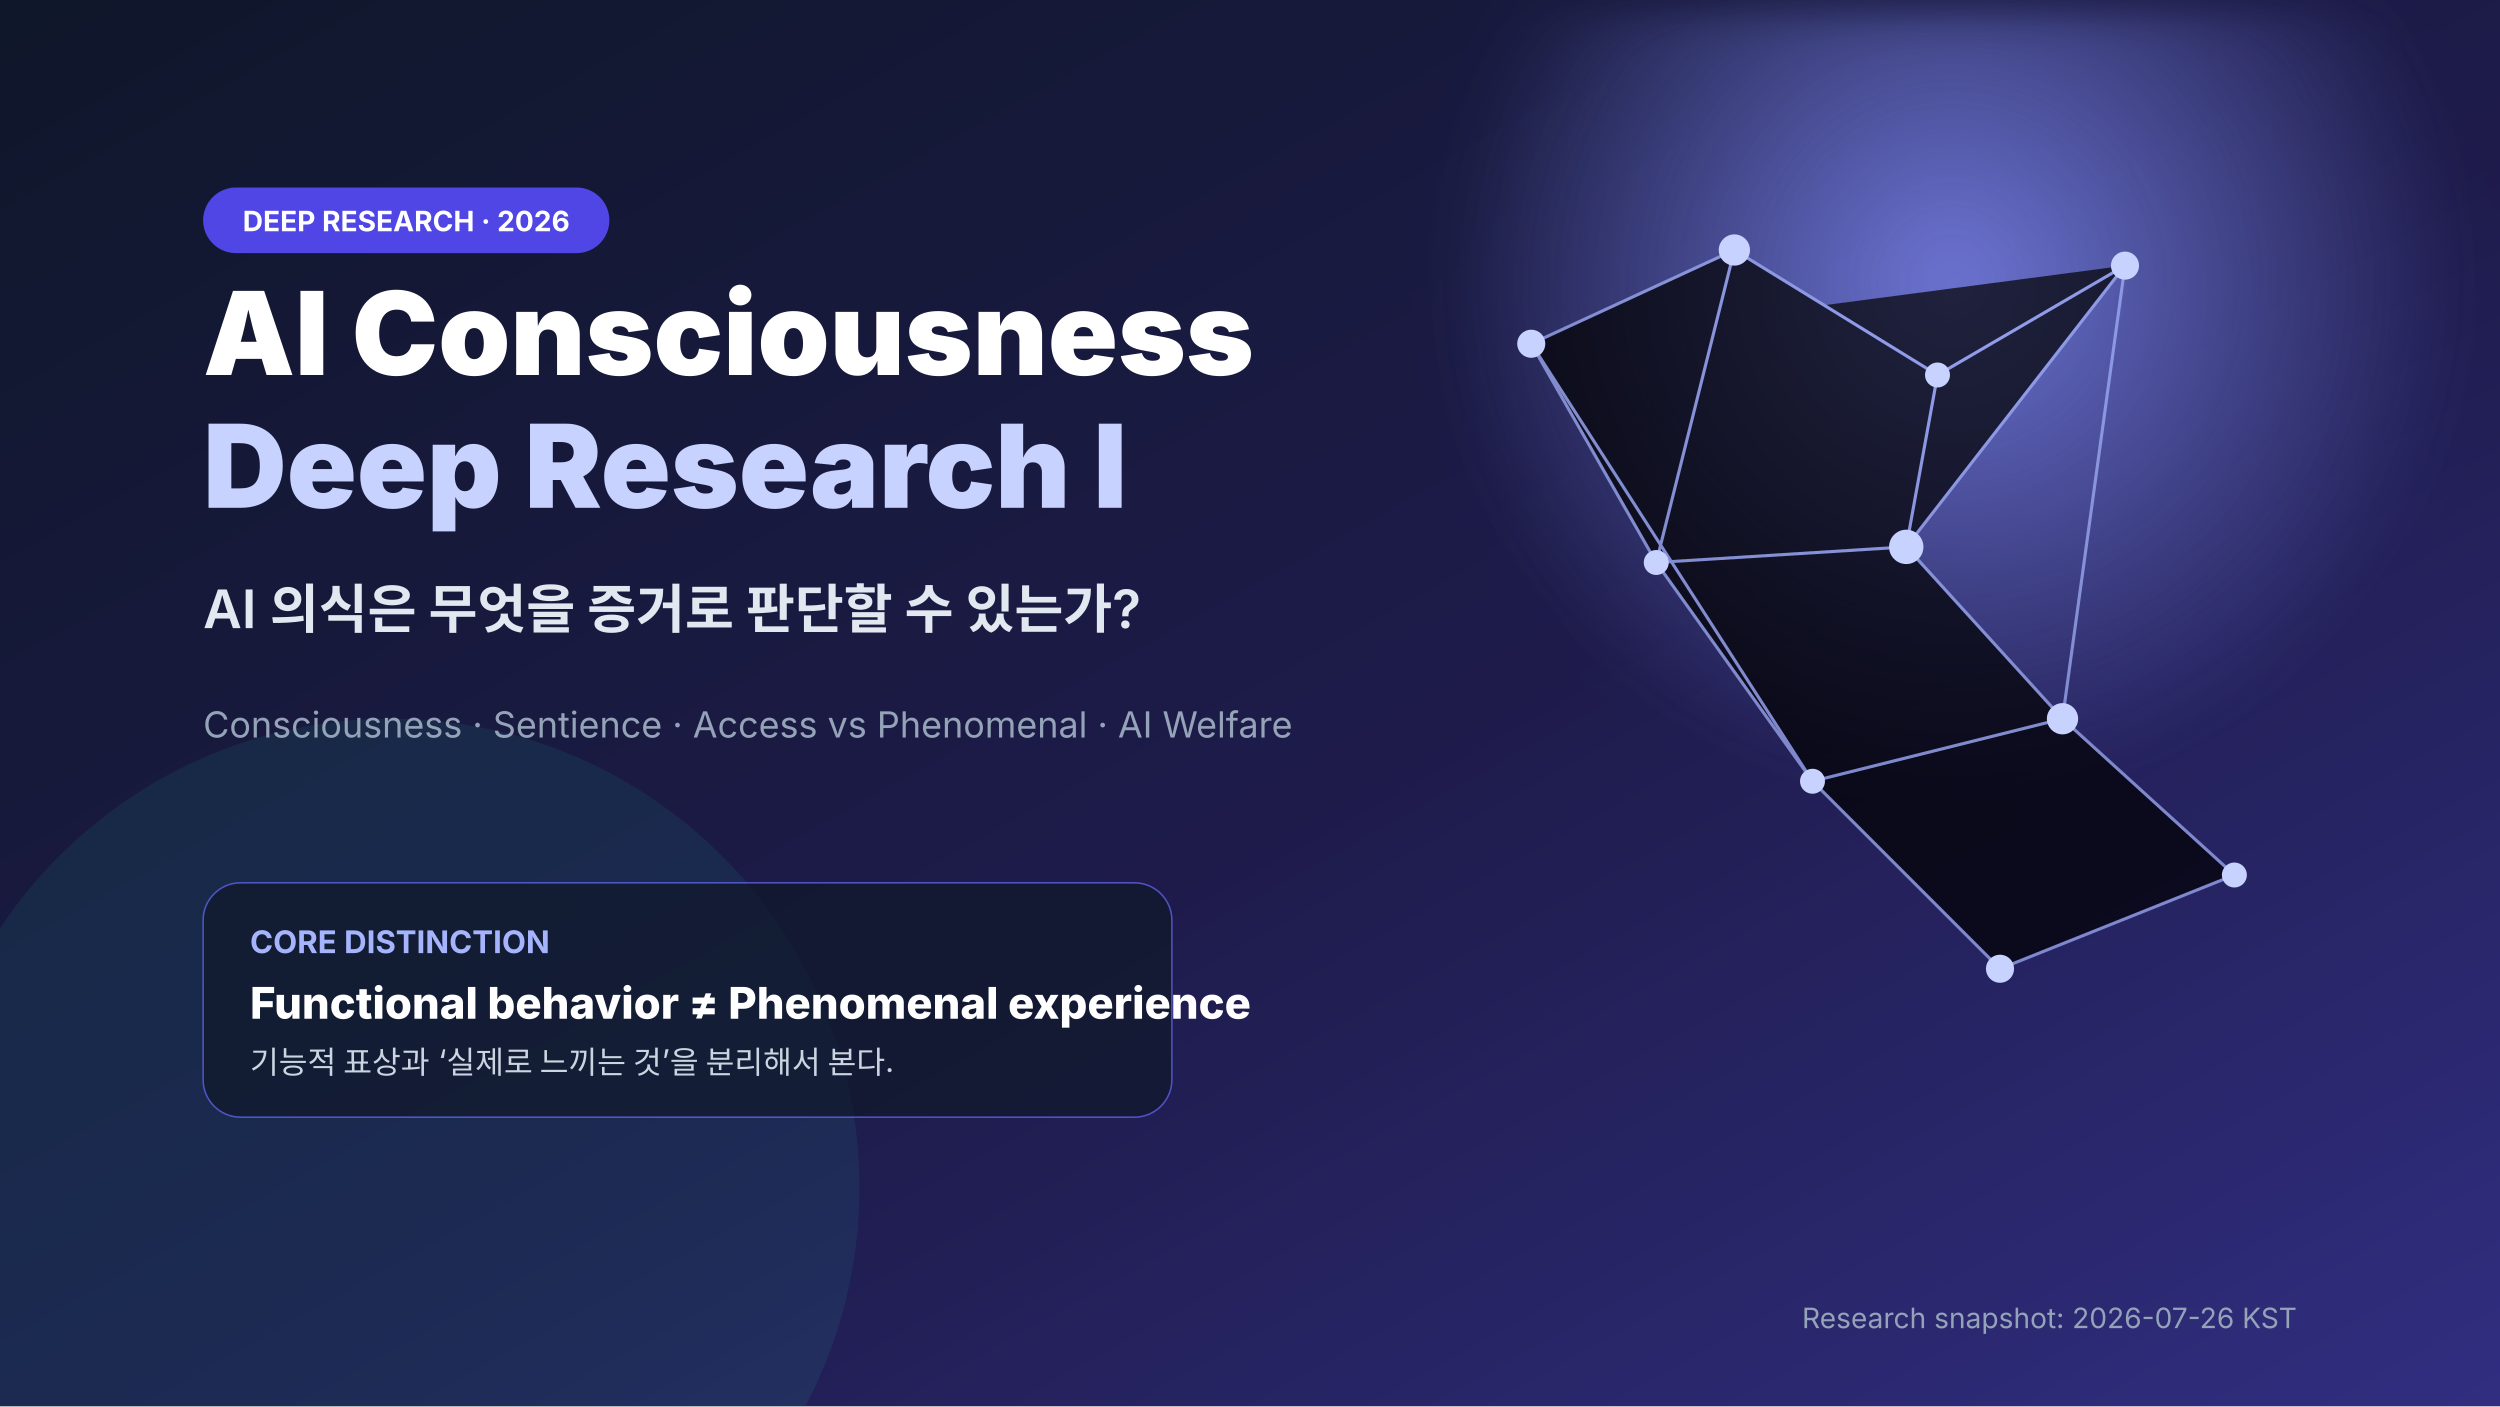
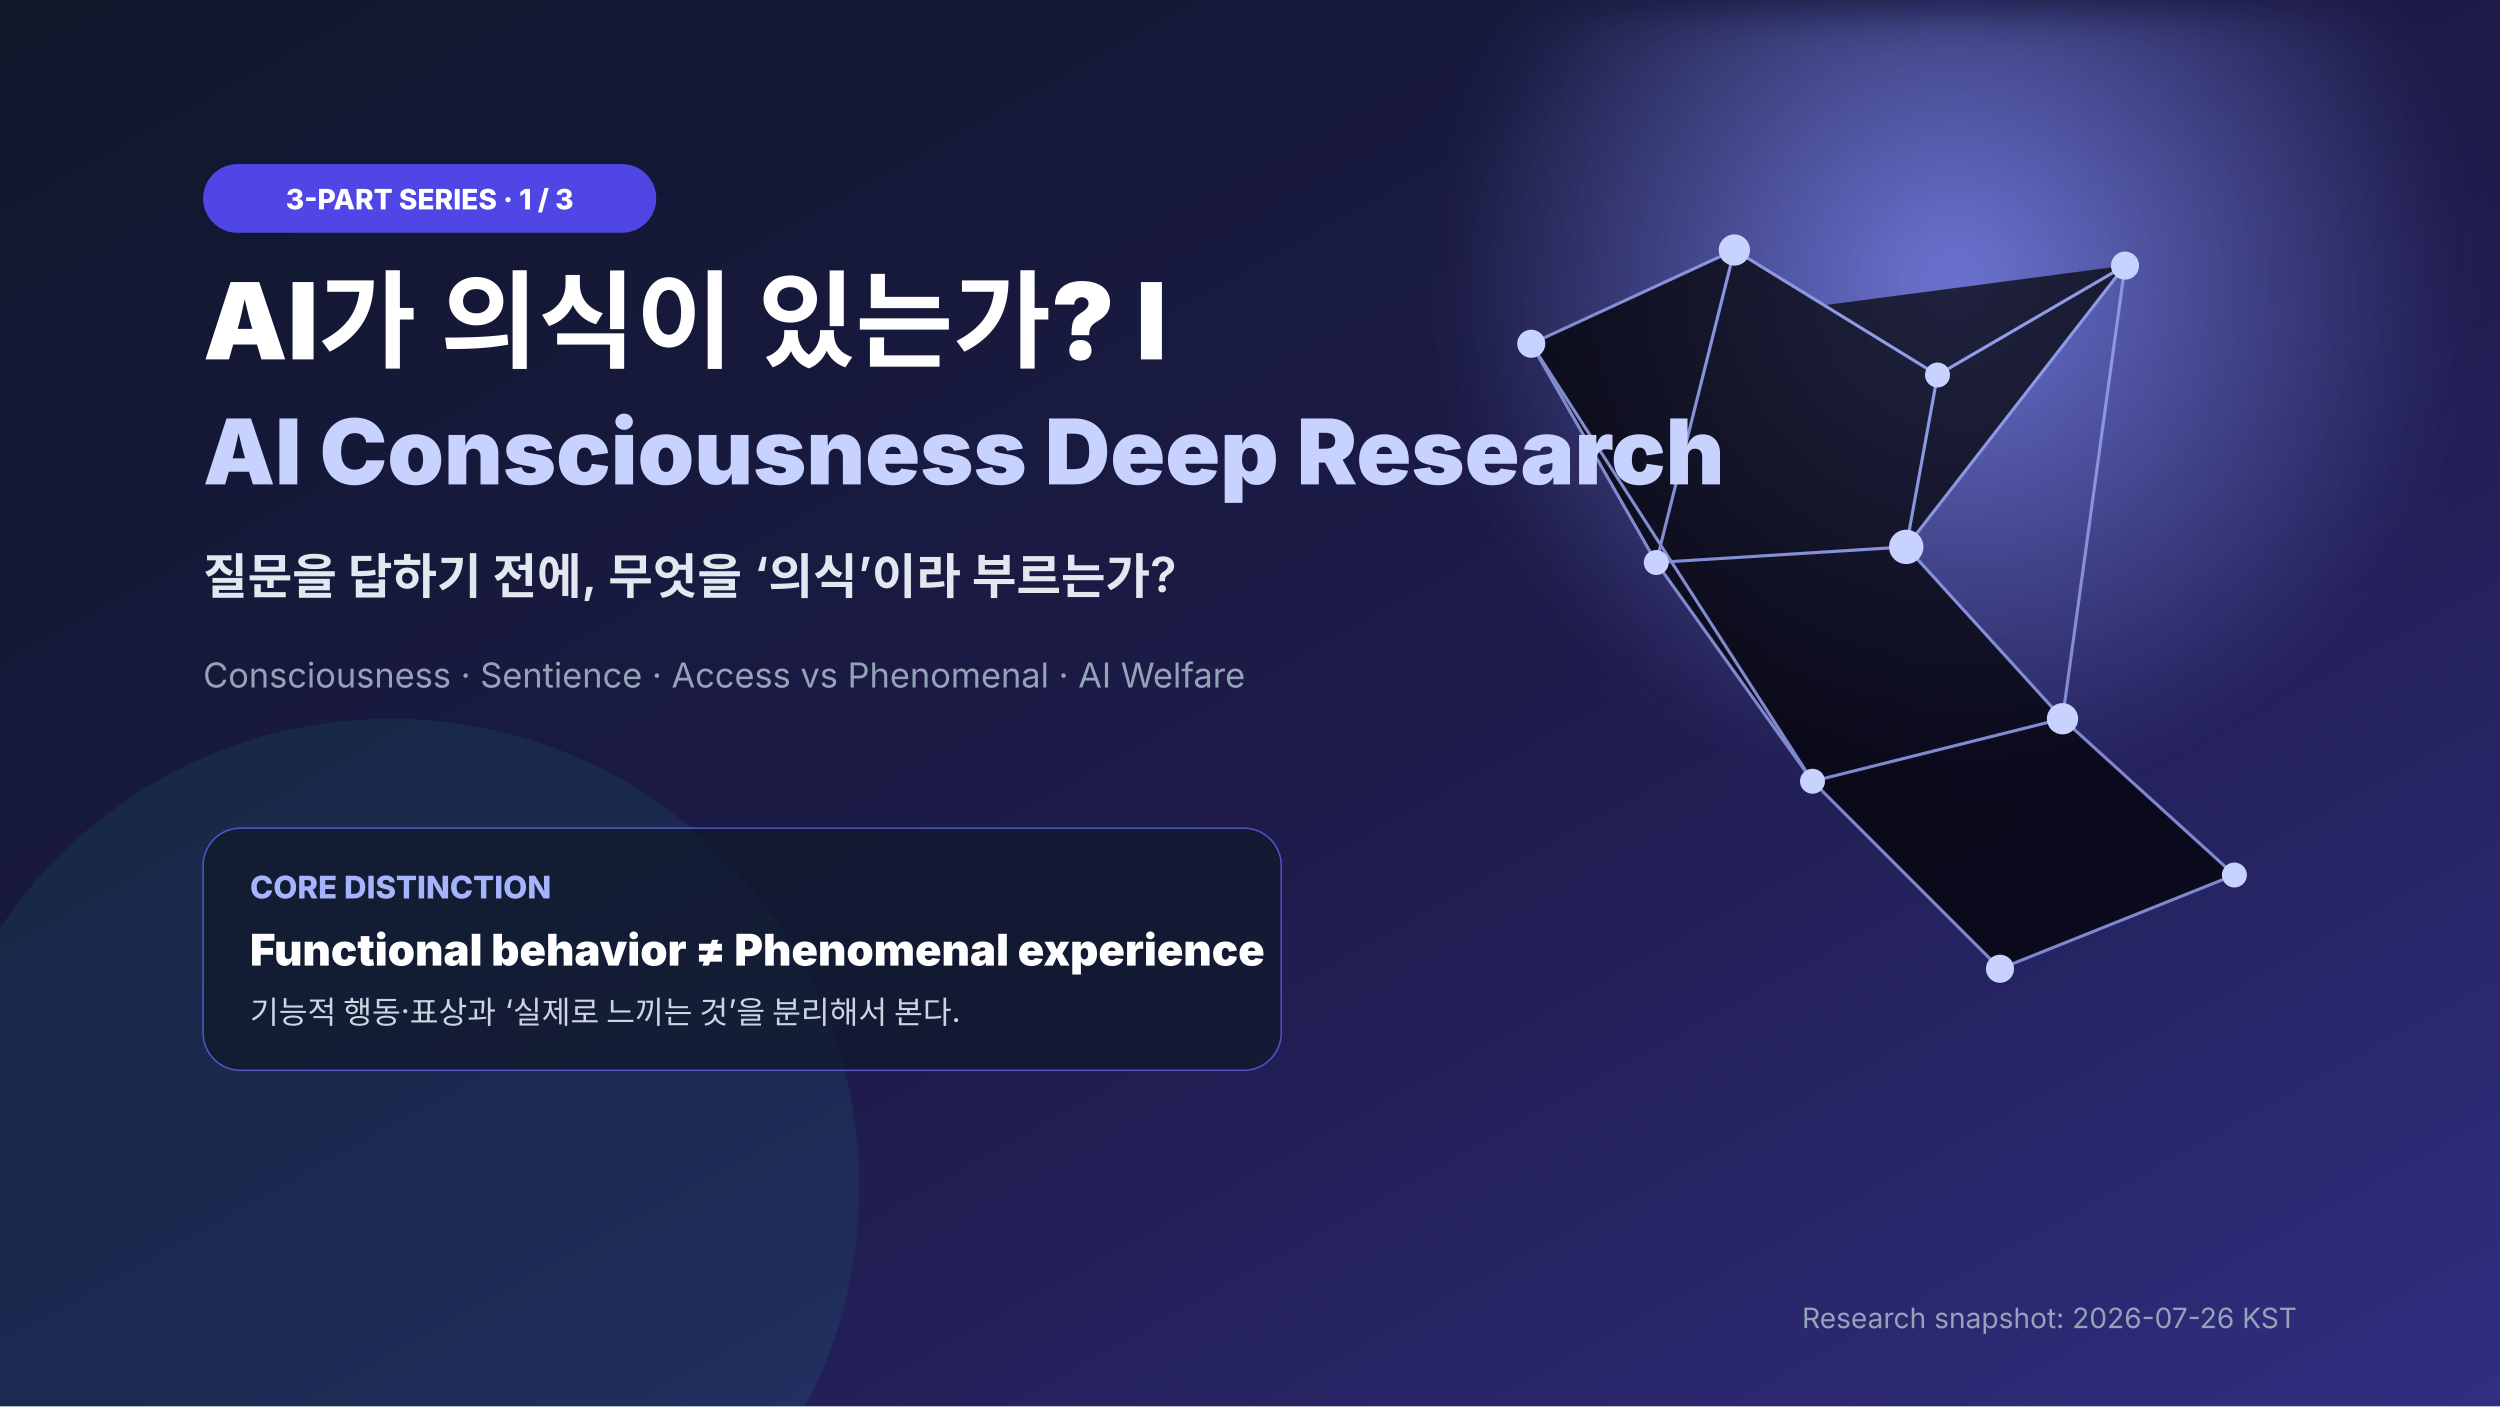
<svg xmlns="http://www.w3.org/2000/svg" viewBox="0 0 1600 900" role="img" aria-labelledby="title desc">
  <defs>
    <linearGradient id="bg" x1="0" y1="0" x2="1" y2="1">
      <stop offset="0" stop-color="#0f172a" />
      <stop offset=".55" stop-color="#1e1b4b" />
      <stop offset="1" stop-color="#312e81" />
    </linearGradient>
    <radialGradient id="glow">
      <stop offset="0" stop-color="#818cf8" stop-opacity=".8" />
      <stop offset="1" stop-color="#818cf8" stop-opacity="0" />
    </radialGradient>
    <filter id="blur">
      <feGaussianBlur stdDeviation="18" />
    </filter>
  </defs>
  <rect width="1600" height="900" fill="url(#bg)" />
  <circle cx="1250" cy="180" r="330" fill="url(#glow)" filter="url(#blur)" />
  <circle cx="250" cy="760" r="300" fill="#14b8a6" opacity=".10" />
  <g opacity=".7" stroke="#a5b4fc" stroke-width="2">
    <path d="M980 220 L1110 160 L1240 240 L1360 170 M980 220 L1060 360 L1220 350 L1360 170 M1060 360 L1160 500 L1320 460 L1220 350 M1160 500 L1280 620 L1430 560 L1320 460" />
    <path d="M1110 160 L1060 360 M1240 240 L1220 350 M1360 170 L1320 460 M980 220 L1160 500" />
  </g>
  <g fill="#c7d2fe">
    <circle cx="980" cy="220" r="9" />
    <circle cx="1110" cy="160" r="10" />
    <circle cx="1240" cy="240" r="8" />
    <circle cx="1360" cy="170" r="9" />
    <circle cx="1060" cy="360" r="8" />
    <circle cx="1220" cy="350" r="11" />
    <circle cx="1160" cy="500" r="8" />
    <circle cx="1320" cy="460" r="10" />
    <circle cx="1280" cy="620" r="9" />
    <circle cx="1430" cy="560" r="8" />
  </g>
-   <g transform="translate(130 120)">
-     <rect x="0" y="0" width="260" height="42" rx="21" fill="#4f46e5" />
-     <text x="130" y="28" text-anchor="middle" fill="white" font-size="18" font-weight="700" font-family="Inter, Pretendard, sans-serif">DEEP RESEARCH · 2026</text>
-     <text x="0" y="120" fill="white" font-size="74" font-weight="900" font-family="Inter, Pretendard, sans-serif">AI Consciousness</text>
-     <text x="0" y="205" fill="#c7d2fe" font-size="74" font-weight="900" font-family="Inter, Pretendard, sans-serif">Deep Research I</text>
-     <text x="0" y="282" fill="#e2e8f0" font-size="34" font-weight="600" font-family="Inter, Pretendard, sans-serif">AI 의식은 무엇을 증거로 판단할 수 있는가?</text>
-     <text x="0" y="352" fill="#94a3b8" font-size="23" font-family="Inter, Pretendard, sans-serif">Consciousness · Sentience · Access vs Phenomenal · AI Welfare</text>
-     <g transform="translate(0 445)">
-       <rect width="620" height="150" rx="24" fill="#0f172a" opacity=".72" stroke="#6366f1" />
-       <text x="30" y="45" fill="#a5b4fc" font-size="20" font-weight="700" font-family="Inter, Pretendard, sans-serif">CORE DISTINCTION</text>
-       <text x="30" y="87" fill="white" font-size="28" font-weight="800" font-family="Inter, Pretendard, sans-serif">Functional behavior ≠ Phenomenal experience</text>
-       <text x="30" y="122" fill="#cbd5e1" font-size="20" font-family="Inter, Pretendard, sans-serif">기능적 표상과 ‘실제로 느끼는 것’을 분리해서 본다.</text>
+   <g transform="translate(130 105)" font-family="Inter, Pretendard, sans-serif">
+     <rect width="290" height="44" rx="22" fill="#4f46e5" />
+     <text x="145" y="29" text-anchor="middle" fill="white" font-size="18" font-weight="800">3-PART SERIES · 1 / 3</text>
+     <text x="0" y="125" fill="white" font-size="68" font-weight="900">AI가 의식이 있는가? I</text>
+     <text x="0" y="205" fill="#c7d2fe" font-size="58" font-weight="900">AI Consciousness Deep Research</text>
+     <text x="0" y="275" fill="#e2e8f0" font-size="31" font-weight="600">질문을 답하기 전에, 무엇을 ‘의식’이라 부르는가?</text>
+     <text x="0" y="335" fill="#94a3b8" font-size="22">Consciousness · Sentience · Access vs Phenomenal · AI Welfare</text>
+     <g transform="translate(0 425)">
+       <rect width="690" height="155" rx="24" fill="#0f172a" opacity=".72" stroke="#6366f1" />
+       <text x="30" y="45" fill="#a5b4fc" font-size="20" font-weight="800">CORE DISTINCTION</text>
+       <text x="30" y="88" fill="white" font-size="28" font-weight="900">Functional behavior ≠ Phenomenal experience</text>
+       <text x="30" y="125" fill="#cbd5e1" font-size="20">기능적 행동·표상과 ‘실제로 느끼는 것’을 분리해서 본다.</text>
    </g>
  </g>
  <text x="1470" y="850" text-anchor="end" fill="#94a3b8" font-size="18" font-family="Inter, Pretendard, sans-serif">Research snapshot: 2026-07-26 KST</text>
</svg>
